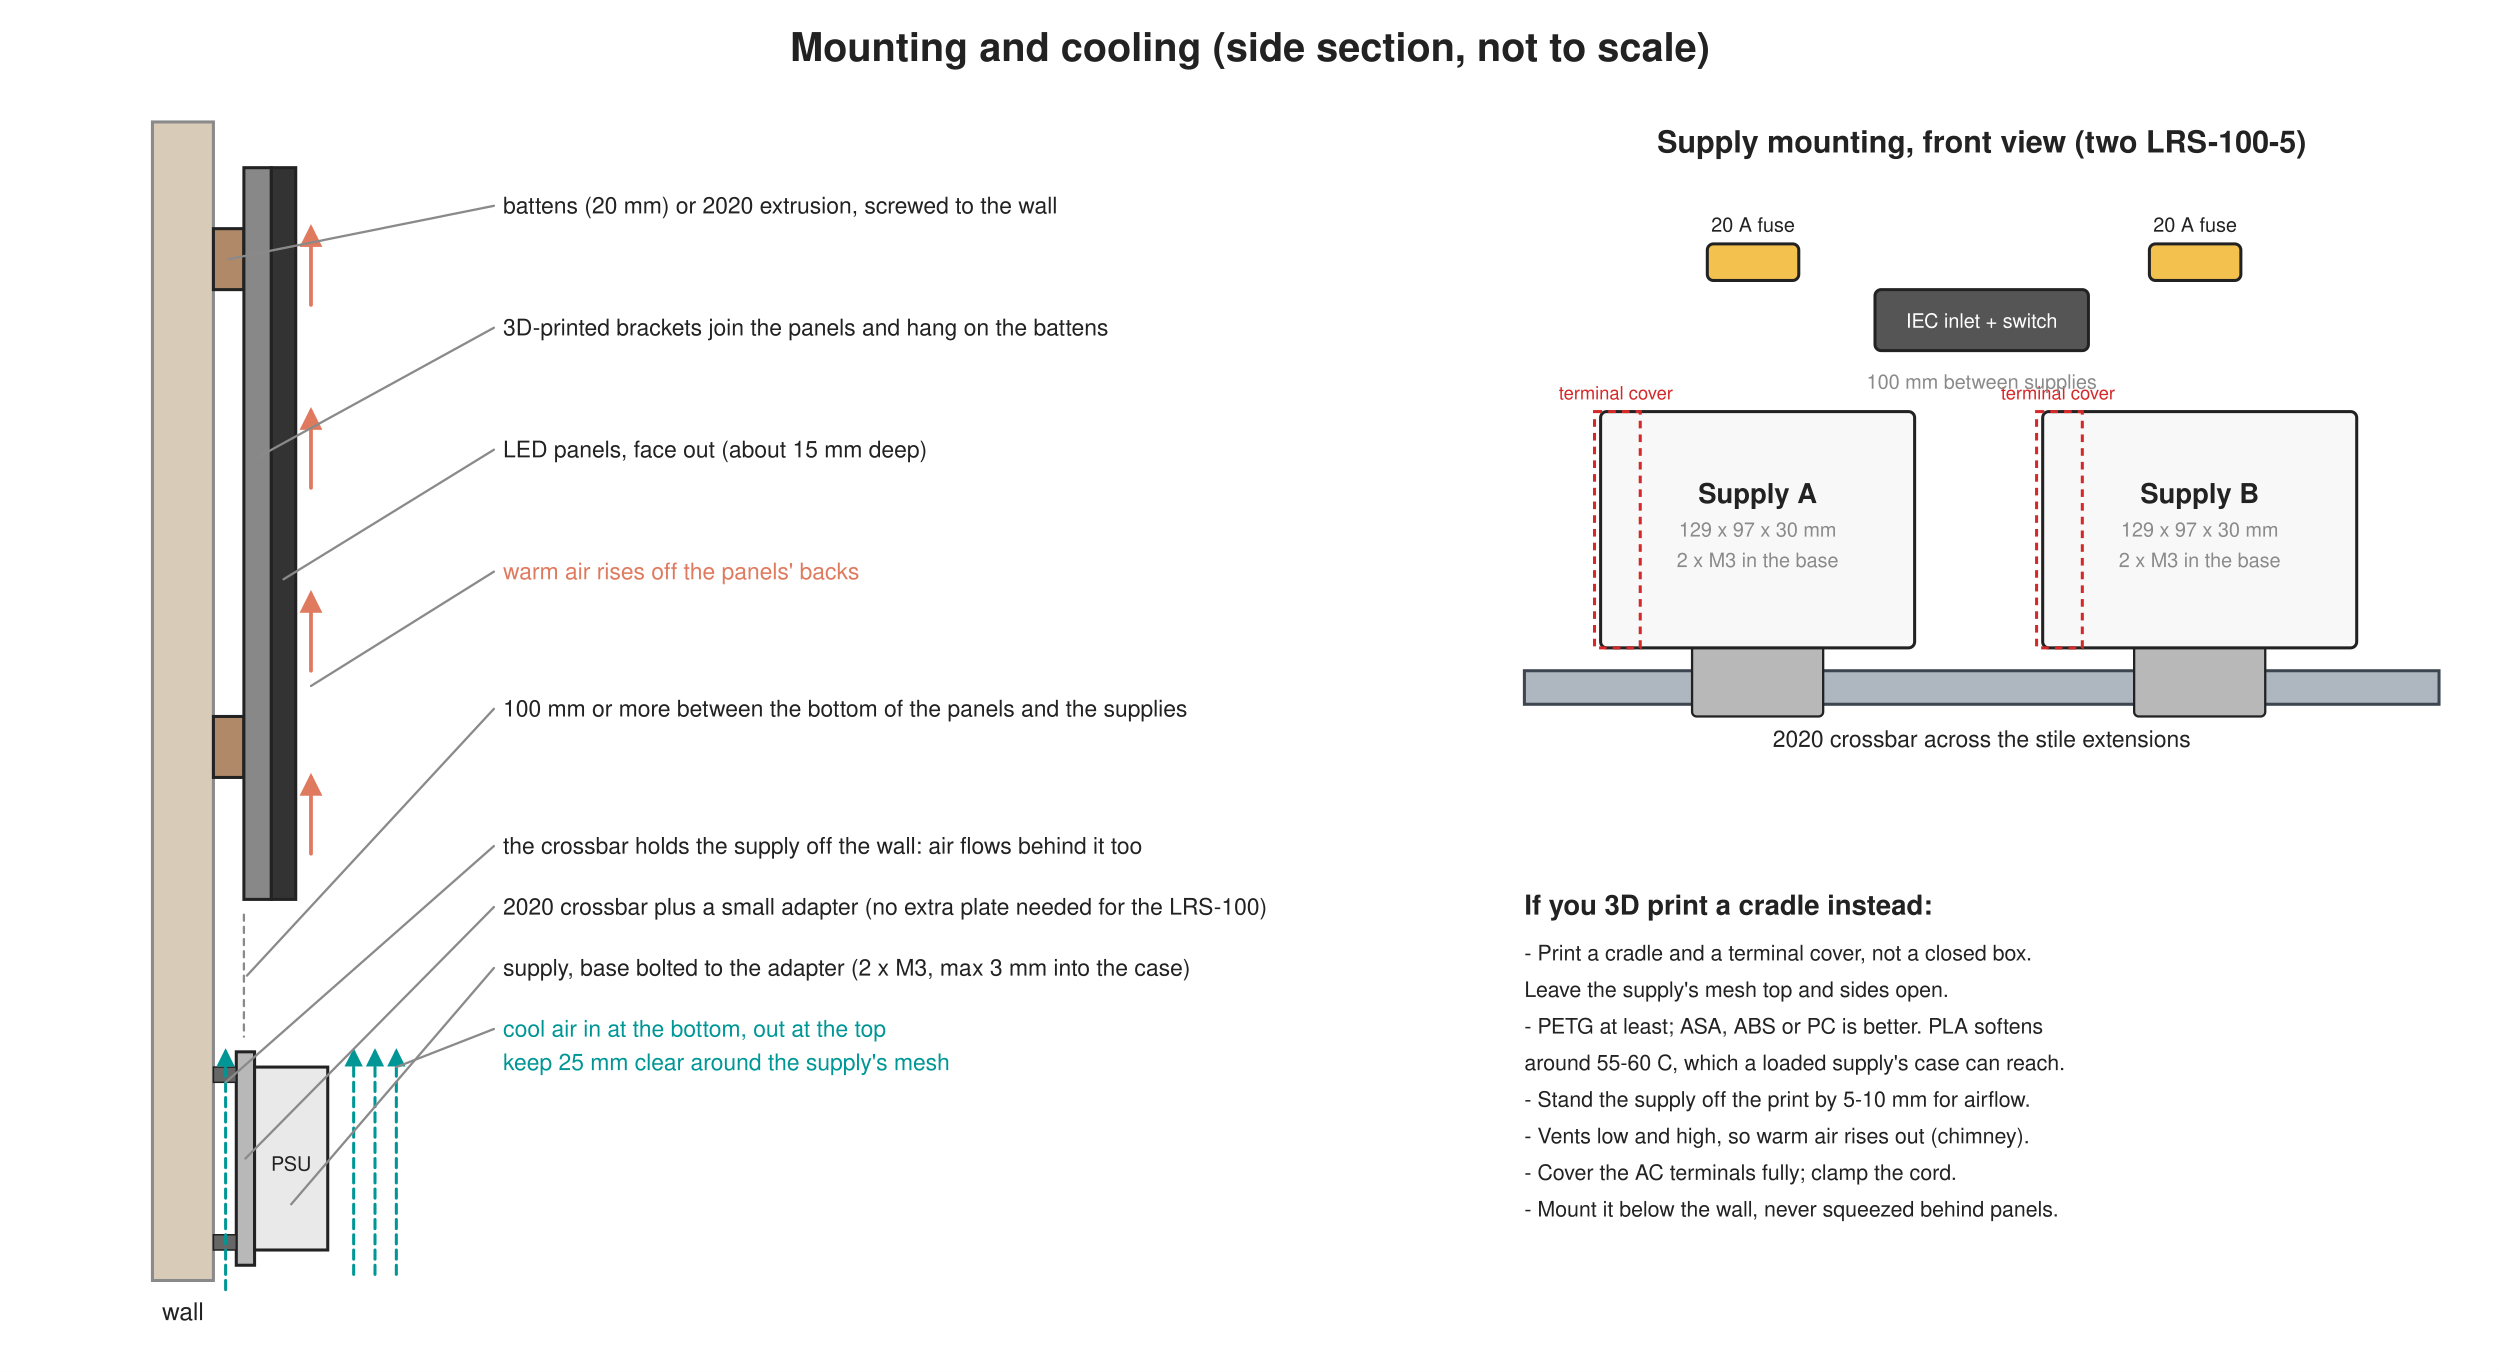
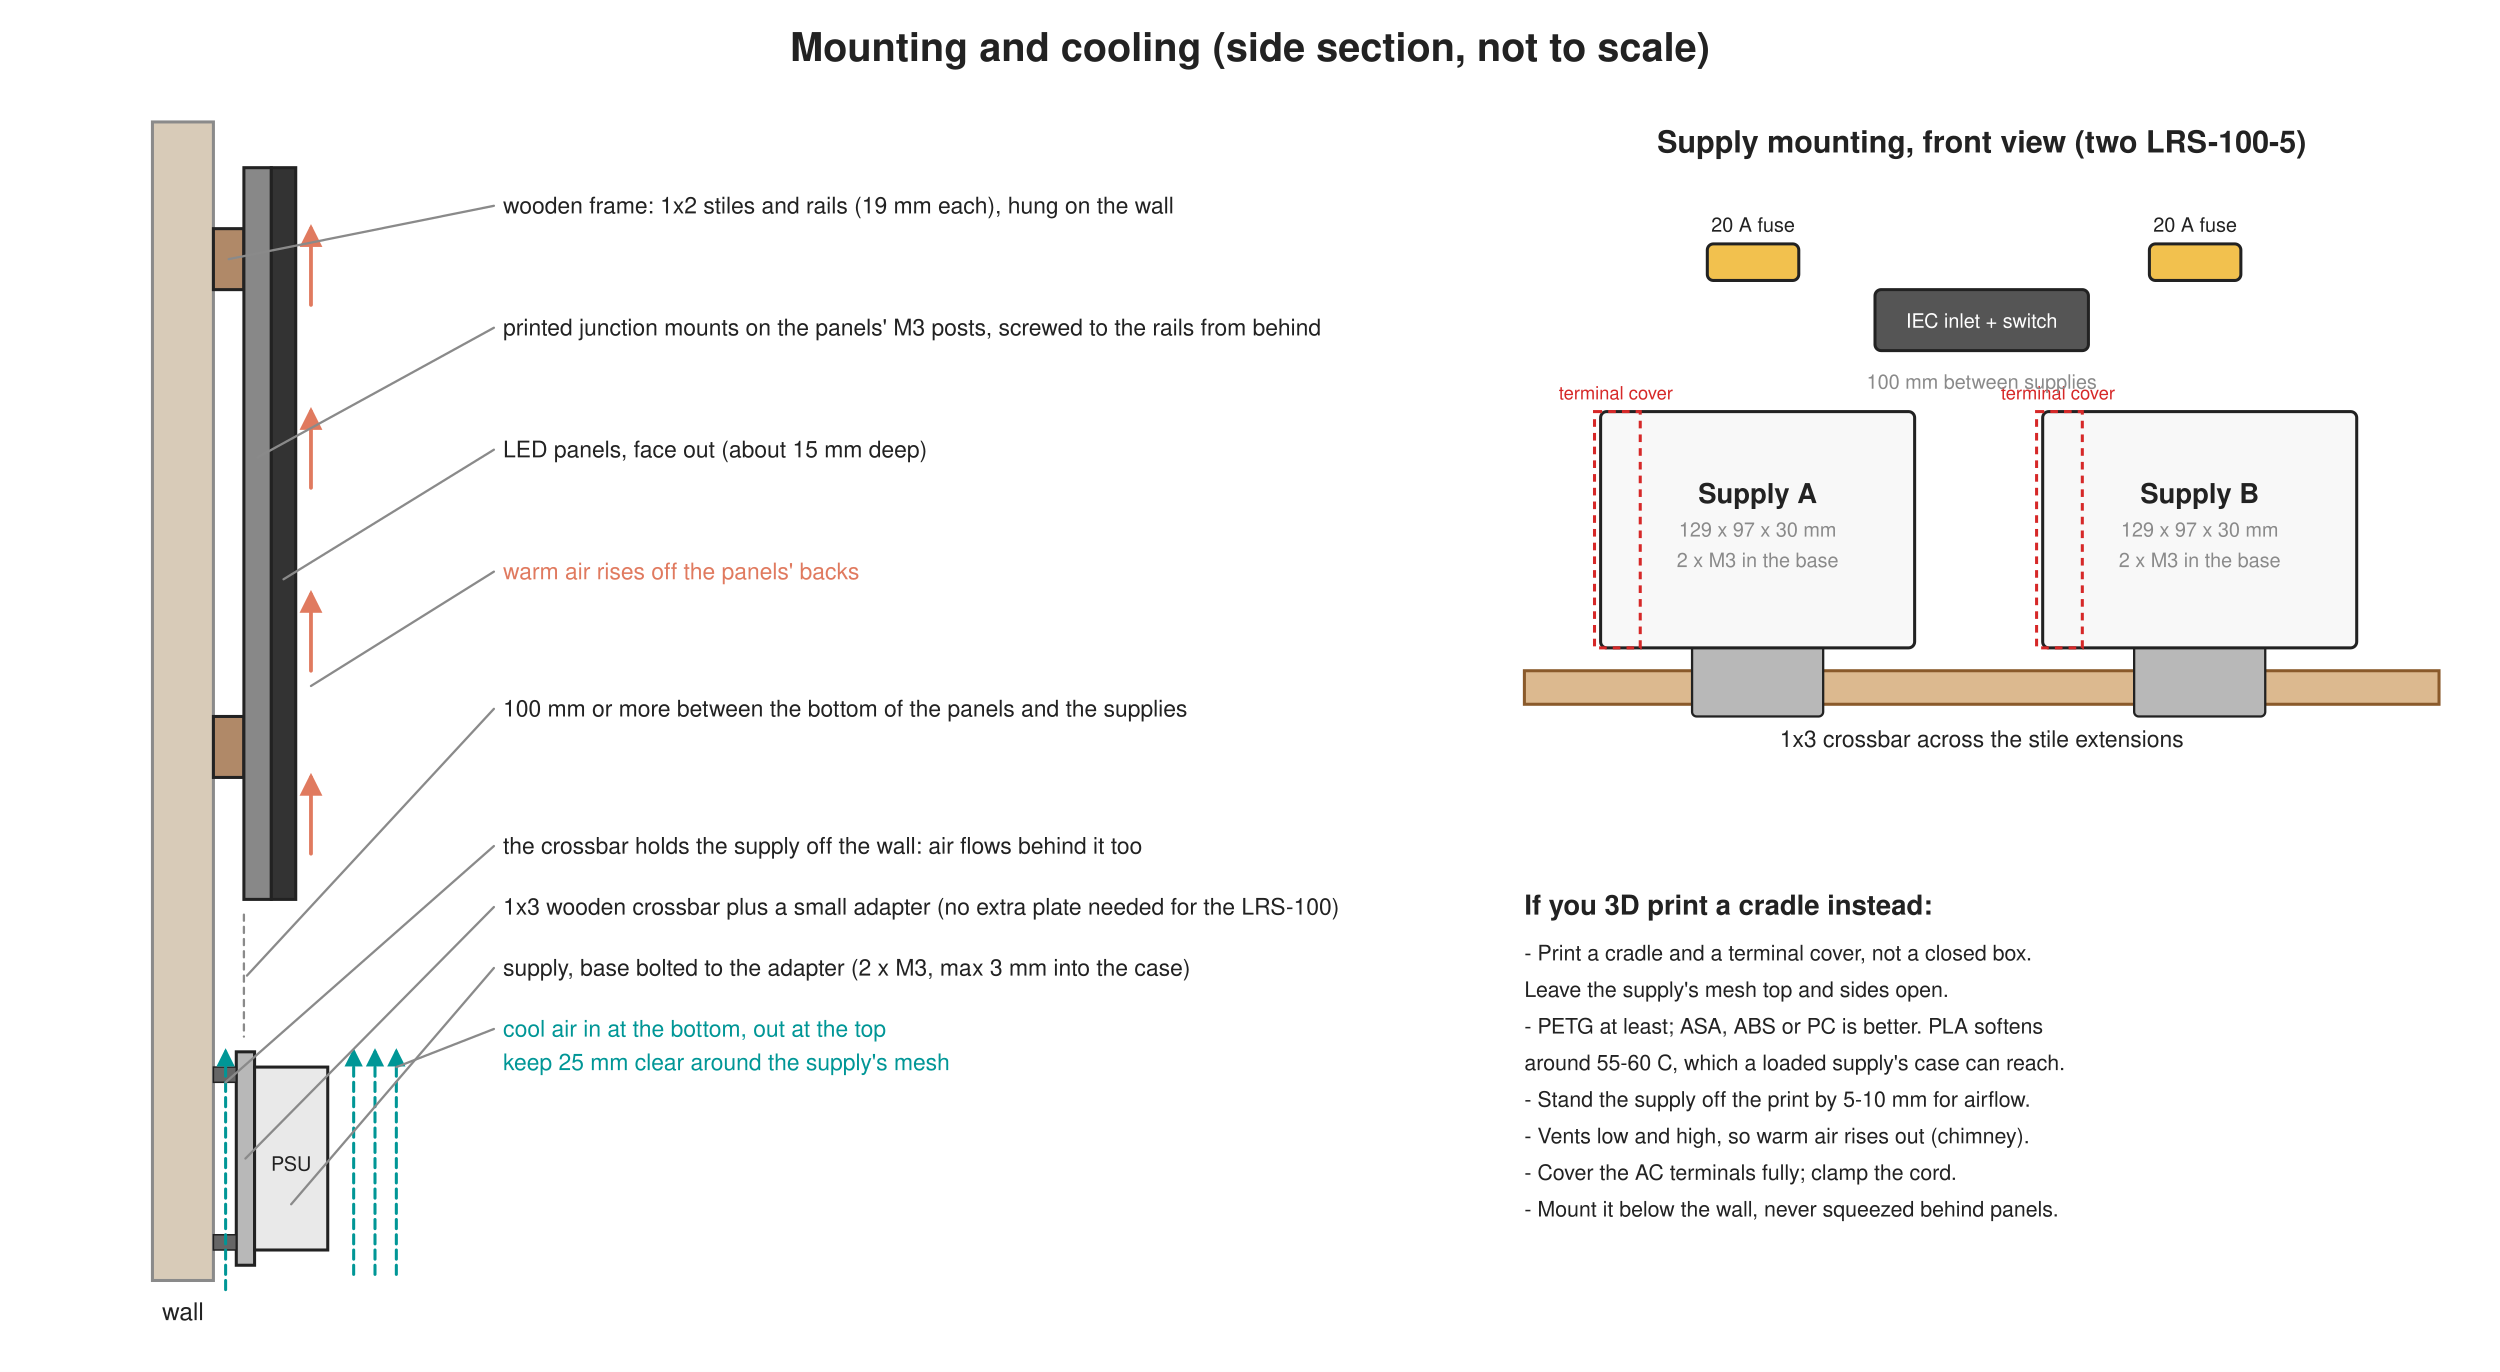
<svg xmlns="http://www.w3.org/2000/svg" viewBox="0 0 1640 900" width="1640" height="900">
  <defs>
    <marker id="arrow" viewBox="0 0 10 10" refX="8" refY="5" markerWidth="6" markerHeight="6" orient="auto-start-reverse">
      <path d="M0,0 L10,5 L0,10 z" fill="context-stroke" />
    </marker>
  </defs>
  <rect width="1640" height="900" fill="white" />
  <text x="820" y="40" font-size="26" text-anchor="middle" fill="#222222" font-weight="bold" font-family="Helvetica, Arial, sans-serif">Mounting and cooling (side section, not to scale)</text>
  <rect x="100" y="80" width="40" height="760" rx="0" fill="#d8cbb8" stroke="#8a8a8a" stroke-width="2" fill-opacity="1" />
  <text x="120" y="866" font-size="16" text-anchor="middle" fill="#222222" font-weight="normal" font-family="Helvetica, Arial, sans-serif">wall</text>
  <rect x="140" y="150" width="20" height="40" rx="0" fill="#b08968" stroke="#222222" stroke-width="2" fill-opacity="1" />
  <rect x="140" y="470" width="20" height="40" rx="0" fill="#b08968" stroke="#222222" stroke-width="2" fill-opacity="1" />
  <rect x="160" y="110" width="18" height="480" rx="0" fill="#888" stroke="#222222" stroke-width="2" fill-opacity="1" />
  <rect x="178" y="110" width="16" height="480" rx="0" fill="#333" stroke="#222222" stroke-width="2" fill-opacity="1" />
  <polyline points="204,560 204,510" fill="none" stroke="#e07a5f" stroke-width="2.5" stroke-linejoin="round" stroke-linecap="round" marker-end="url(#arrow)" />
  <polyline points="204,440 204,390" fill="none" stroke="#e07a5f" stroke-width="2.5" stroke-linejoin="round" stroke-linecap="round" marker-end="url(#arrow)" />
  <polyline points="204,320 204,270" fill="none" stroke="#e07a5f" stroke-width="2.5" stroke-linejoin="round" stroke-linecap="round" marker-end="url(#arrow)" />
  <polyline points="204,200 204,150" fill="none" stroke="#e07a5f" stroke-width="2.5" stroke-linejoin="round" stroke-linecap="round" marker-end="url(#arrow)" />
  <polyline points="150,170 324,135" fill="none" stroke="#8a8a8a" stroke-width="1.5" stroke-linejoin="round" stroke-linecap="round" />
-   <text x="330" y="140" font-size="15" text-anchor="start" fill="#222222" font-weight="normal" font-family="Helvetica, Arial, sans-serif">battens (20 mm) or 2020 extrusion, screwed to the wall</text>
+   <text x="330" y="140" font-size="15" text-anchor="start" fill="#222222" font-weight="normal" font-family="Helvetica, Arial, sans-serif">wooden frame: 1x2 stiles and rails (19 mm each), hung on the wall</text>
  <polyline points="169,300 324,215" fill="none" stroke="#8a8a8a" stroke-width="1.5" stroke-linejoin="round" stroke-linecap="round" />
-   <text x="330" y="220" font-size="15" text-anchor="start" fill="#222222" font-weight="normal" font-family="Helvetica, Arial, sans-serif">3D-printed brackets join the panels and hang on the battens</text>
+   <text x="330" y="220" font-size="15" text-anchor="start" fill="#222222" font-weight="normal" font-family="Helvetica, Arial, sans-serif">printed junction mounts on the panels' M3 posts, screwed to the rails from behind</text>
  <polyline points="186,380 324,295" fill="none" stroke="#8a8a8a" stroke-width="1.5" stroke-linejoin="round" stroke-linecap="round" />
  <text x="330" y="300" font-size="15" text-anchor="start" fill="#222222" font-weight="normal" font-family="Helvetica, Arial, sans-serif">LED panels, face out (about 15 mm deep)</text>
  <polyline points="204,450 324,375" fill="none" stroke="#8a8a8a" stroke-width="1.5" stroke-linejoin="round" stroke-linecap="round" />
  <text x="330" y="380" font-size="15" text-anchor="start" fill="#e07a5f" font-weight="normal" font-family="Helvetica, Arial, sans-serif">warm air rises off the panels' backs</text>
  <polyline points="160,600 160,680" fill="none" stroke="#8a8a8a" stroke-width="1.5" stroke-linejoin="round" stroke-linecap="round" stroke-dasharray="4,4" />
  <polyline points="162,640 324,465" fill="none" stroke="#8a8a8a" stroke-width="1.5" stroke-linejoin="round" stroke-linecap="round" />
  <text x="330" y="470" font-size="15" text-anchor="start" fill="#222222" font-weight="normal" font-family="Helvetica, Arial, sans-serif">100 mm or more between the bottom of the panels and the supplies</text>
  <rect x="155" y="690" width="12" height="140" rx="0" fill="#b8b8b8" stroke="#222222" stroke-width="2" fill-opacity="1" />
  <rect x="140" y="700" width="15" height="10" rx="0" fill="#666" stroke="#222222" stroke-width="1" fill-opacity="1" />
  <rect x="140" y="810" width="15" height="10" rx="0" fill="#666" stroke="#222222" stroke-width="1" fill-opacity="1" />
  <rect x="167" y="700" width="48" height="120" rx="0" fill="#e9e9e9" stroke="#222222" stroke-width="2" fill-opacity="1" />
  <text x="191" y="768" font-size="13" text-anchor="middle" fill="#222222" font-weight="normal" font-family="Helvetica, Arial, sans-serif">PSU</text>
  <polyline points="232,836 232,690" fill="none" stroke="#009696" stroke-width="2" stroke-linejoin="round" stroke-linecap="round" stroke-dasharray="6,4" marker-end="url(#arrow)" />
  <polyline points="246,836 246,690" fill="none" stroke="#009696" stroke-width="2" stroke-linejoin="round" stroke-linecap="round" stroke-dasharray="6,4" marker-end="url(#arrow)" />
  <polyline points="260,836 260,690" fill="none" stroke="#009696" stroke-width="2" stroke-linejoin="round" stroke-linecap="round" stroke-dasharray="6,4" marker-end="url(#arrow)" />
  <polyline points="148,846 148,690" fill="none" stroke="#009696" stroke-width="2" stroke-linejoin="round" stroke-linecap="round" stroke-dasharray="6,4" marker-end="url(#arrow)" />
  <polyline points="148,710 324,555" fill="none" stroke="#8a8a8a" stroke-width="1.5" stroke-linejoin="round" stroke-linecap="round" />
  <text x="330" y="560" font-size="15" text-anchor="start" fill="#222222" font-weight="normal" font-family="Helvetica, Arial, sans-serif">the crossbar holds the supply off the wall: air flows behind it too</text>
  <polyline points="161,760 324,595" fill="none" stroke="#8a8a8a" stroke-width="1.5" stroke-linejoin="round" stroke-linecap="round" />
-   <text x="330" y="600" font-size="15" text-anchor="start" fill="#222222" font-weight="normal" font-family="Helvetica, Arial, sans-serif">2020 crossbar plus a small adapter (no extra plate needed for the LRS-100)</text>
+   <text x="330" y="600" font-size="15" text-anchor="start" fill="#222222" font-weight="normal" font-family="Helvetica, Arial, sans-serif">1x3 wooden crossbar plus a small adapter (no extra plate needed for the LRS-100)</text>
  <polyline points="191,790 324,635" fill="none" stroke="#8a8a8a" stroke-width="1.5" stroke-linejoin="round" stroke-linecap="round" />
  <text x="330" y="640" font-size="15" text-anchor="start" fill="#222222" font-weight="normal" font-family="Helvetica, Arial, sans-serif">supply, base bolted to the adapter (2 x M3, max 3 mm into the case)</text>
  <polyline points="260,700 324,675" fill="none" stroke="#8a8a8a" stroke-width="1.5" stroke-linejoin="round" stroke-linecap="round" />
  <text x="330" y="680" font-size="15" text-anchor="start" fill="#009696" font-weight="normal" font-family="Helvetica, Arial, sans-serif">cool air in at the bottom, out at the top</text>
  <text x="330" y="702" font-size="15" text-anchor="start" fill="#009696" font-weight="normal" font-family="Helvetica, Arial, sans-serif">keep 25 mm clear around the supply's mesh</text>
  <text x="1300" y="100" font-size="20" text-anchor="middle" fill="#222222" font-weight="bold" font-family="Helvetica, Arial, sans-serif">Supply mounting, front view (two LRS-100-5)</text>
-   <rect x="1000" y="440" width="600" height="22" rx="0" fill="#aeb6bf" stroke="#3d4650" stroke-width="2" fill-opacity="1" />
-   <text x="1300" y="490" font-size="15" text-anchor="middle" fill="#222222" font-weight="normal" font-family="Helvetica, Arial, sans-serif">2020 crossbar across the stile extensions</text>
+   <rect x="1000" y="440" width="600" height="22" rx="0" fill="#dcb98f" stroke="#8a5a2b" stroke-width="2" fill-opacity="1" />
+   <text x="1300" y="490" font-size="15" text-anchor="middle" fill="#222222" font-weight="normal" font-family="Helvetica, Arial, sans-serif">1x3 crossbar across the stile extensions</text>
  <rect x="1110" y="420" width="86" height="50" rx="3" fill="#b8b8b8" stroke="#222222" stroke-width="1.5" fill-opacity="1" />
  <rect x="1050" y="270" width="206" height="155" rx="4" fill="#f8f8f8" stroke="#222222" stroke-width="2" fill-opacity="1" />
  <text x="1153" y="330" font-size="18" text-anchor="middle" fill="#222222" font-weight="bold" font-family="Helvetica, Arial, sans-serif">Supply A</text>
  <text x="1153" y="352" font-size="13" text-anchor="middle" fill="#8a8a8a" font-weight="normal" font-family="Helvetica, Arial, sans-serif">129 x 97 x 30 mm</text>
  <text x="1153" y="372" font-size="13" text-anchor="middle" fill="#8a8a8a" font-weight="normal" font-family="Helvetica, Arial, sans-serif">2 x M3 in the base</text>
  <rect x="1046" y="270" width="30" height="155" rx="0" fill="none" stroke="#d62828" stroke-width="2" fill-opacity="1" stroke-dasharray="5,4" />
  <text x="1060" y="262" font-size="12" text-anchor="middle" fill="#d62828" font-weight="normal" font-family="Helvetica, Arial, sans-serif">terminal cover</text>
  <rect x="1120" y="160" width="60" height="24" rx="4" fill="#f2c14e" stroke="#222222" stroke-width="2" fill-opacity="1" />
  <text x="1150" y="152" font-size="13" text-anchor="middle" fill="#222222" font-weight="normal" font-family="Helvetica, Arial, sans-serif">20 A fuse</text>
  <rect x="1400" y="420" width="86" height="50" rx="3" fill="#b8b8b8" stroke="#222222" stroke-width="1.5" fill-opacity="1" />
  <rect x="1340" y="270" width="206" height="155" rx="4" fill="#f8f8f8" stroke="#222222" stroke-width="2" fill-opacity="1" />
  <text x="1443" y="330" font-size="18" text-anchor="middle" fill="#222222" font-weight="bold" font-family="Helvetica, Arial, sans-serif">Supply B</text>
  <text x="1443" y="352" font-size="13" text-anchor="middle" fill="#8a8a8a" font-weight="normal" font-family="Helvetica, Arial, sans-serif">129 x 97 x 30 mm</text>
  <text x="1443" y="372" font-size="13" text-anchor="middle" fill="#8a8a8a" font-weight="normal" font-family="Helvetica, Arial, sans-serif">2 x M3 in the base</text>
  <rect x="1336" y="270" width="30" height="155" rx="0" fill="none" stroke="#d62828" stroke-width="2" fill-opacity="1" stroke-dasharray="5,4" />
  <text x="1350" y="262" font-size="12" text-anchor="middle" fill="#d62828" font-weight="normal" font-family="Helvetica, Arial, sans-serif">terminal cover</text>
  <rect x="1410" y="160" width="60" height="24" rx="4" fill="#f2c14e" stroke="#222222" stroke-width="2" fill-opacity="1" />
  <text x="1440" y="152" font-size="13" text-anchor="middle" fill="#222222" font-weight="normal" font-family="Helvetica, Arial, sans-serif">20 A fuse</text>
  <rect x="1230" y="190" width="140" height="40" rx="4" fill="#555" stroke="#222222" stroke-width="2" fill-opacity="1" />
  <text x="1300" y="215" font-size="13" text-anchor="middle" fill="white" font-weight="normal" font-family="Helvetica, Arial, sans-serif">IEC inlet + switch</text>
  <text x="1300" y="255" font-size="13" text-anchor="middle" fill="#8a8a8a" font-weight="normal" font-family="Helvetica, Arial, sans-serif">100 mm between supplies</text>
  <text x="1000" y="600" font-size="18" text-anchor="start" fill="#222222" font-weight="bold" font-family="Helvetica, Arial, sans-serif">If you 3D print a cradle instead:</text>
  <text x="1000" y="630" font-size="14" text-anchor="start" fill="#222222" font-weight="normal" font-family="Helvetica, Arial, sans-serif">- Print a cradle and a terminal cover, not a closed box.</text>
  <text x="1000" y="654" font-size="14" text-anchor="start" fill="#222222" font-weight="normal" font-family="Helvetica, Arial, sans-serif">  Leave the supply's mesh top and sides open.</text>
  <text x="1000" y="678" font-size="14" text-anchor="start" fill="#222222" font-weight="normal" font-family="Helvetica, Arial, sans-serif">- PETG at least; ASA, ABS or PC is better. PLA softens</text>
  <text x="1000" y="702" font-size="14" text-anchor="start" fill="#222222" font-weight="normal" font-family="Helvetica, Arial, sans-serif">  around 55-60 C, which a loaded supply's case can reach.</text>
  <text x="1000" y="726" font-size="14" text-anchor="start" fill="#222222" font-weight="normal" font-family="Helvetica, Arial, sans-serif">- Stand the supply off the print by 5-10 mm for airflow.</text>
  <text x="1000" y="750" font-size="14" text-anchor="start" fill="#222222" font-weight="normal" font-family="Helvetica, Arial, sans-serif">- Vents low and high, so warm air rises out (chimney).</text>
  <text x="1000" y="774" font-size="14" text-anchor="start" fill="#222222" font-weight="normal" font-family="Helvetica, Arial, sans-serif">- Cover the AC terminals fully; clamp the cord.</text>
  <text x="1000" y="798" font-size="14" text-anchor="start" fill="#222222" font-weight="normal" font-family="Helvetica, Arial, sans-serif">- Mount it below the wall, never squeezed behind panels.</text>
</svg>
